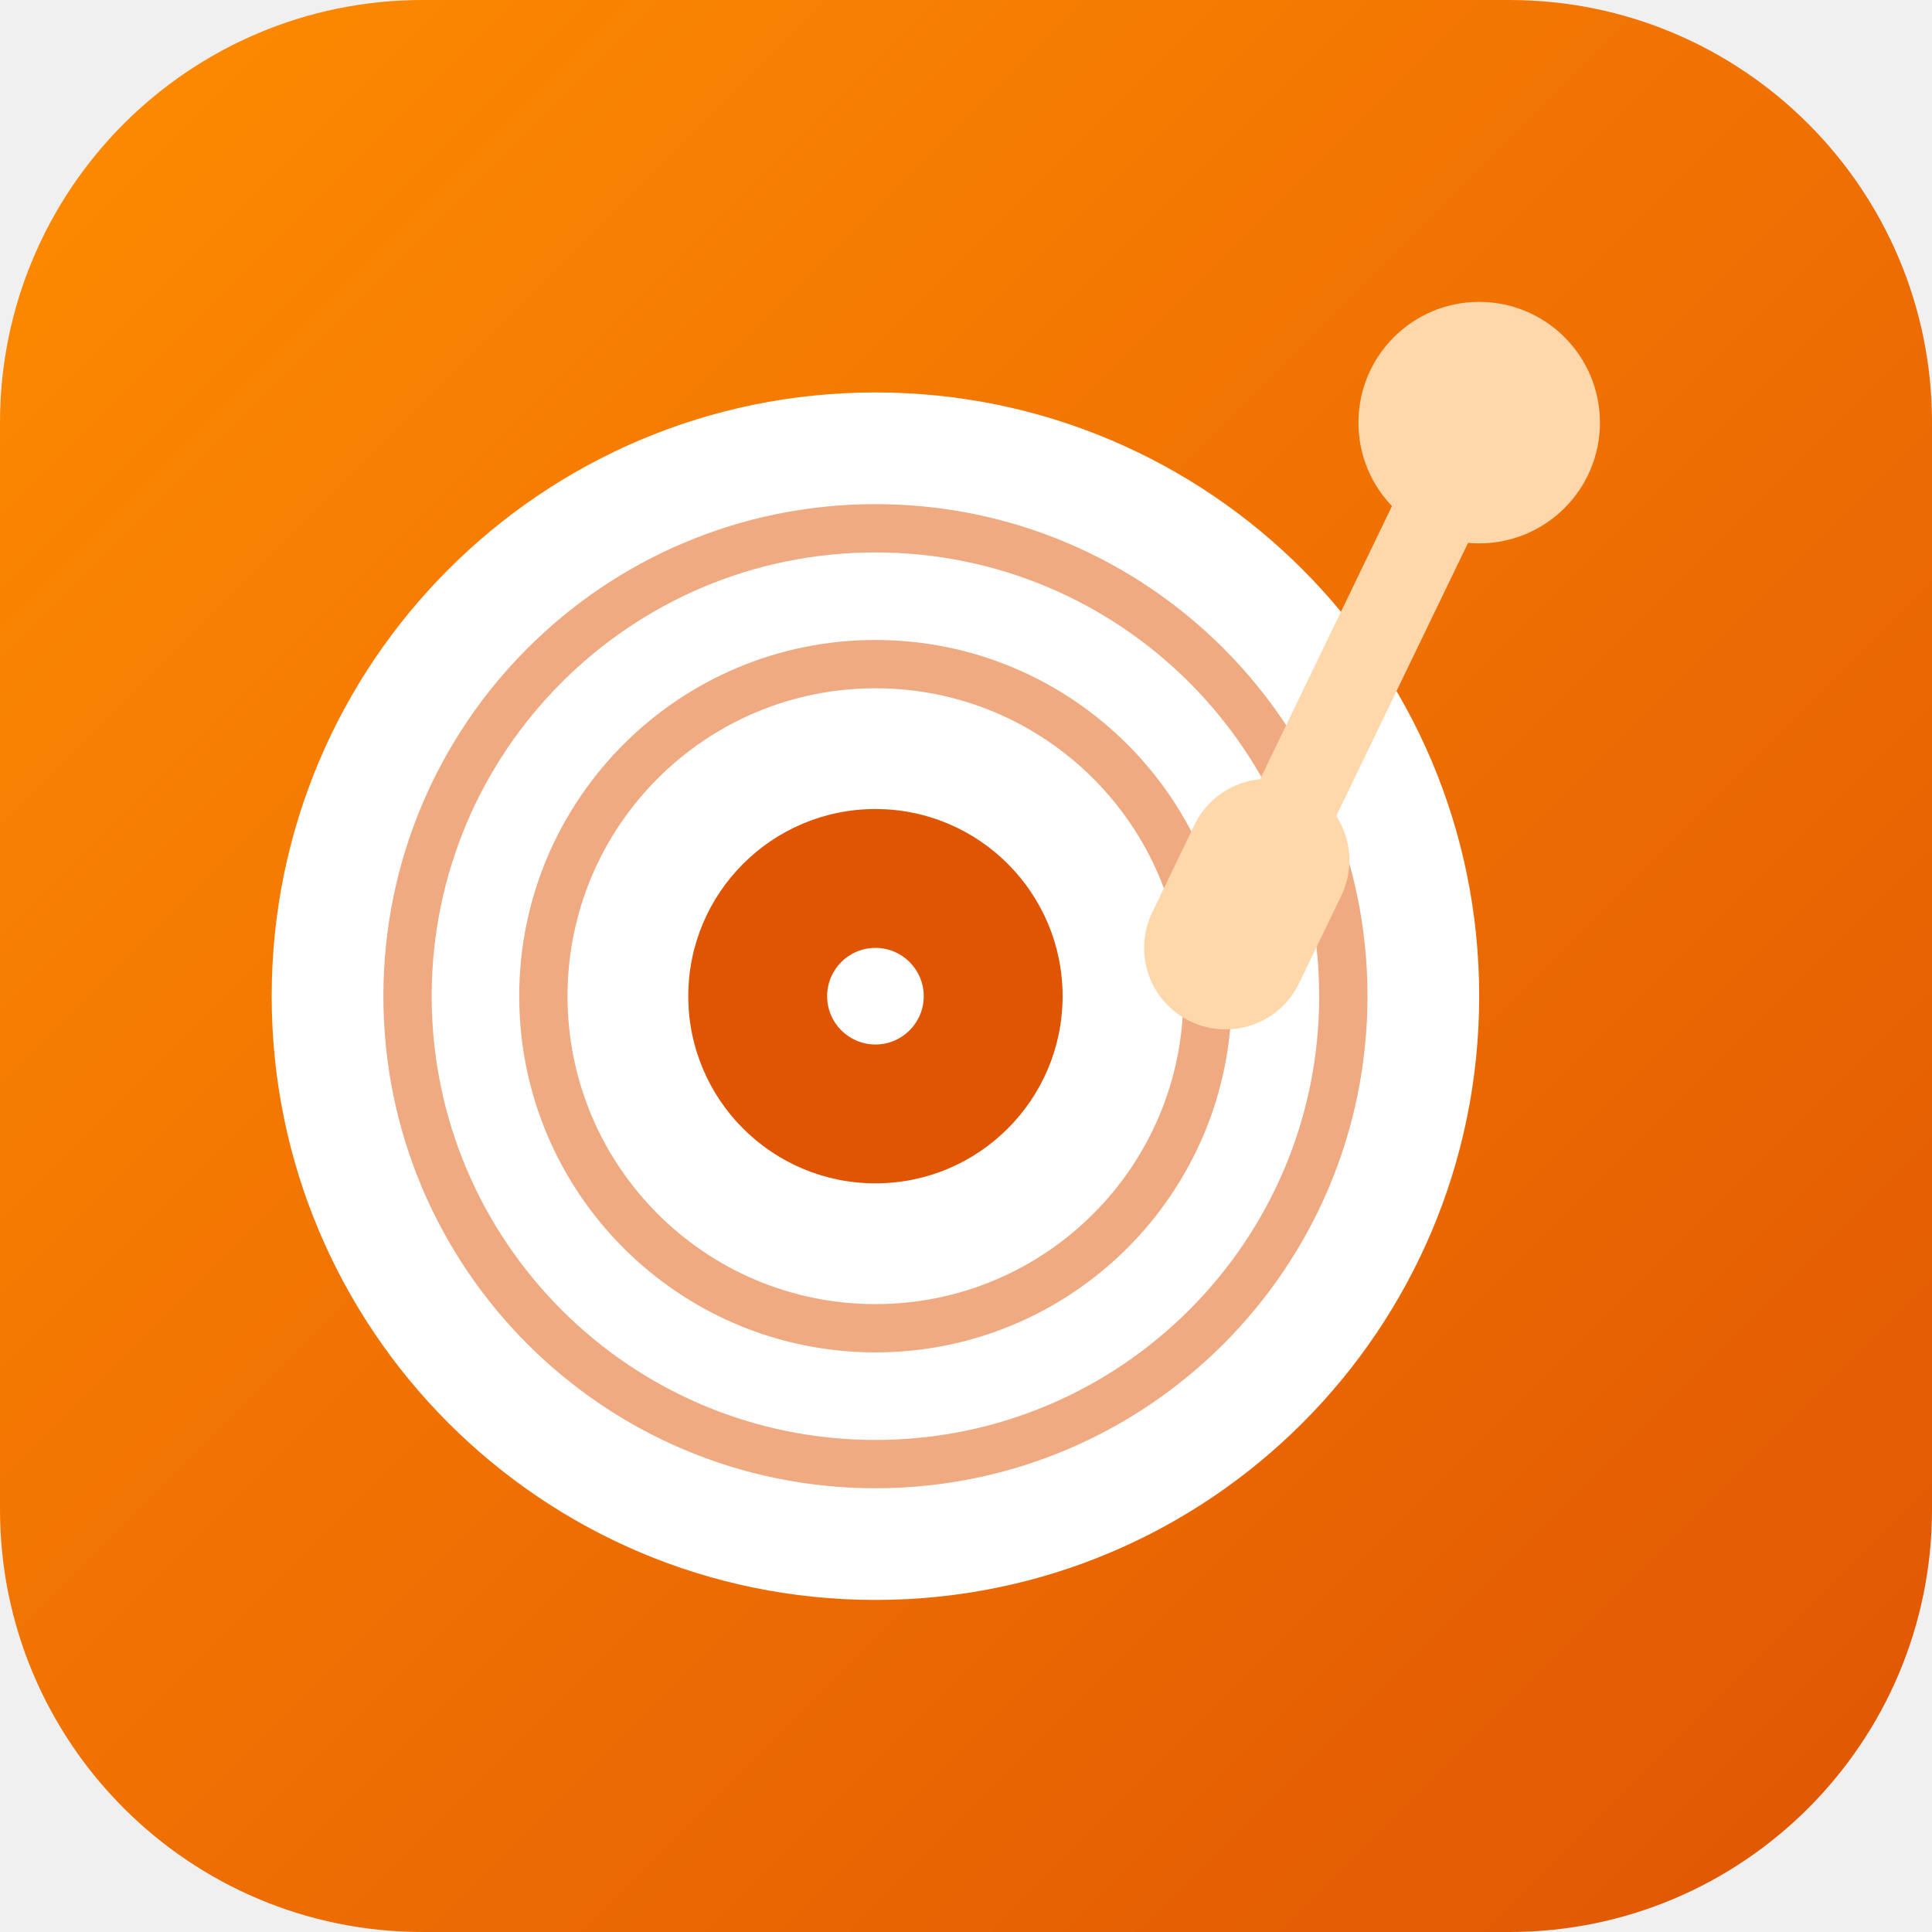
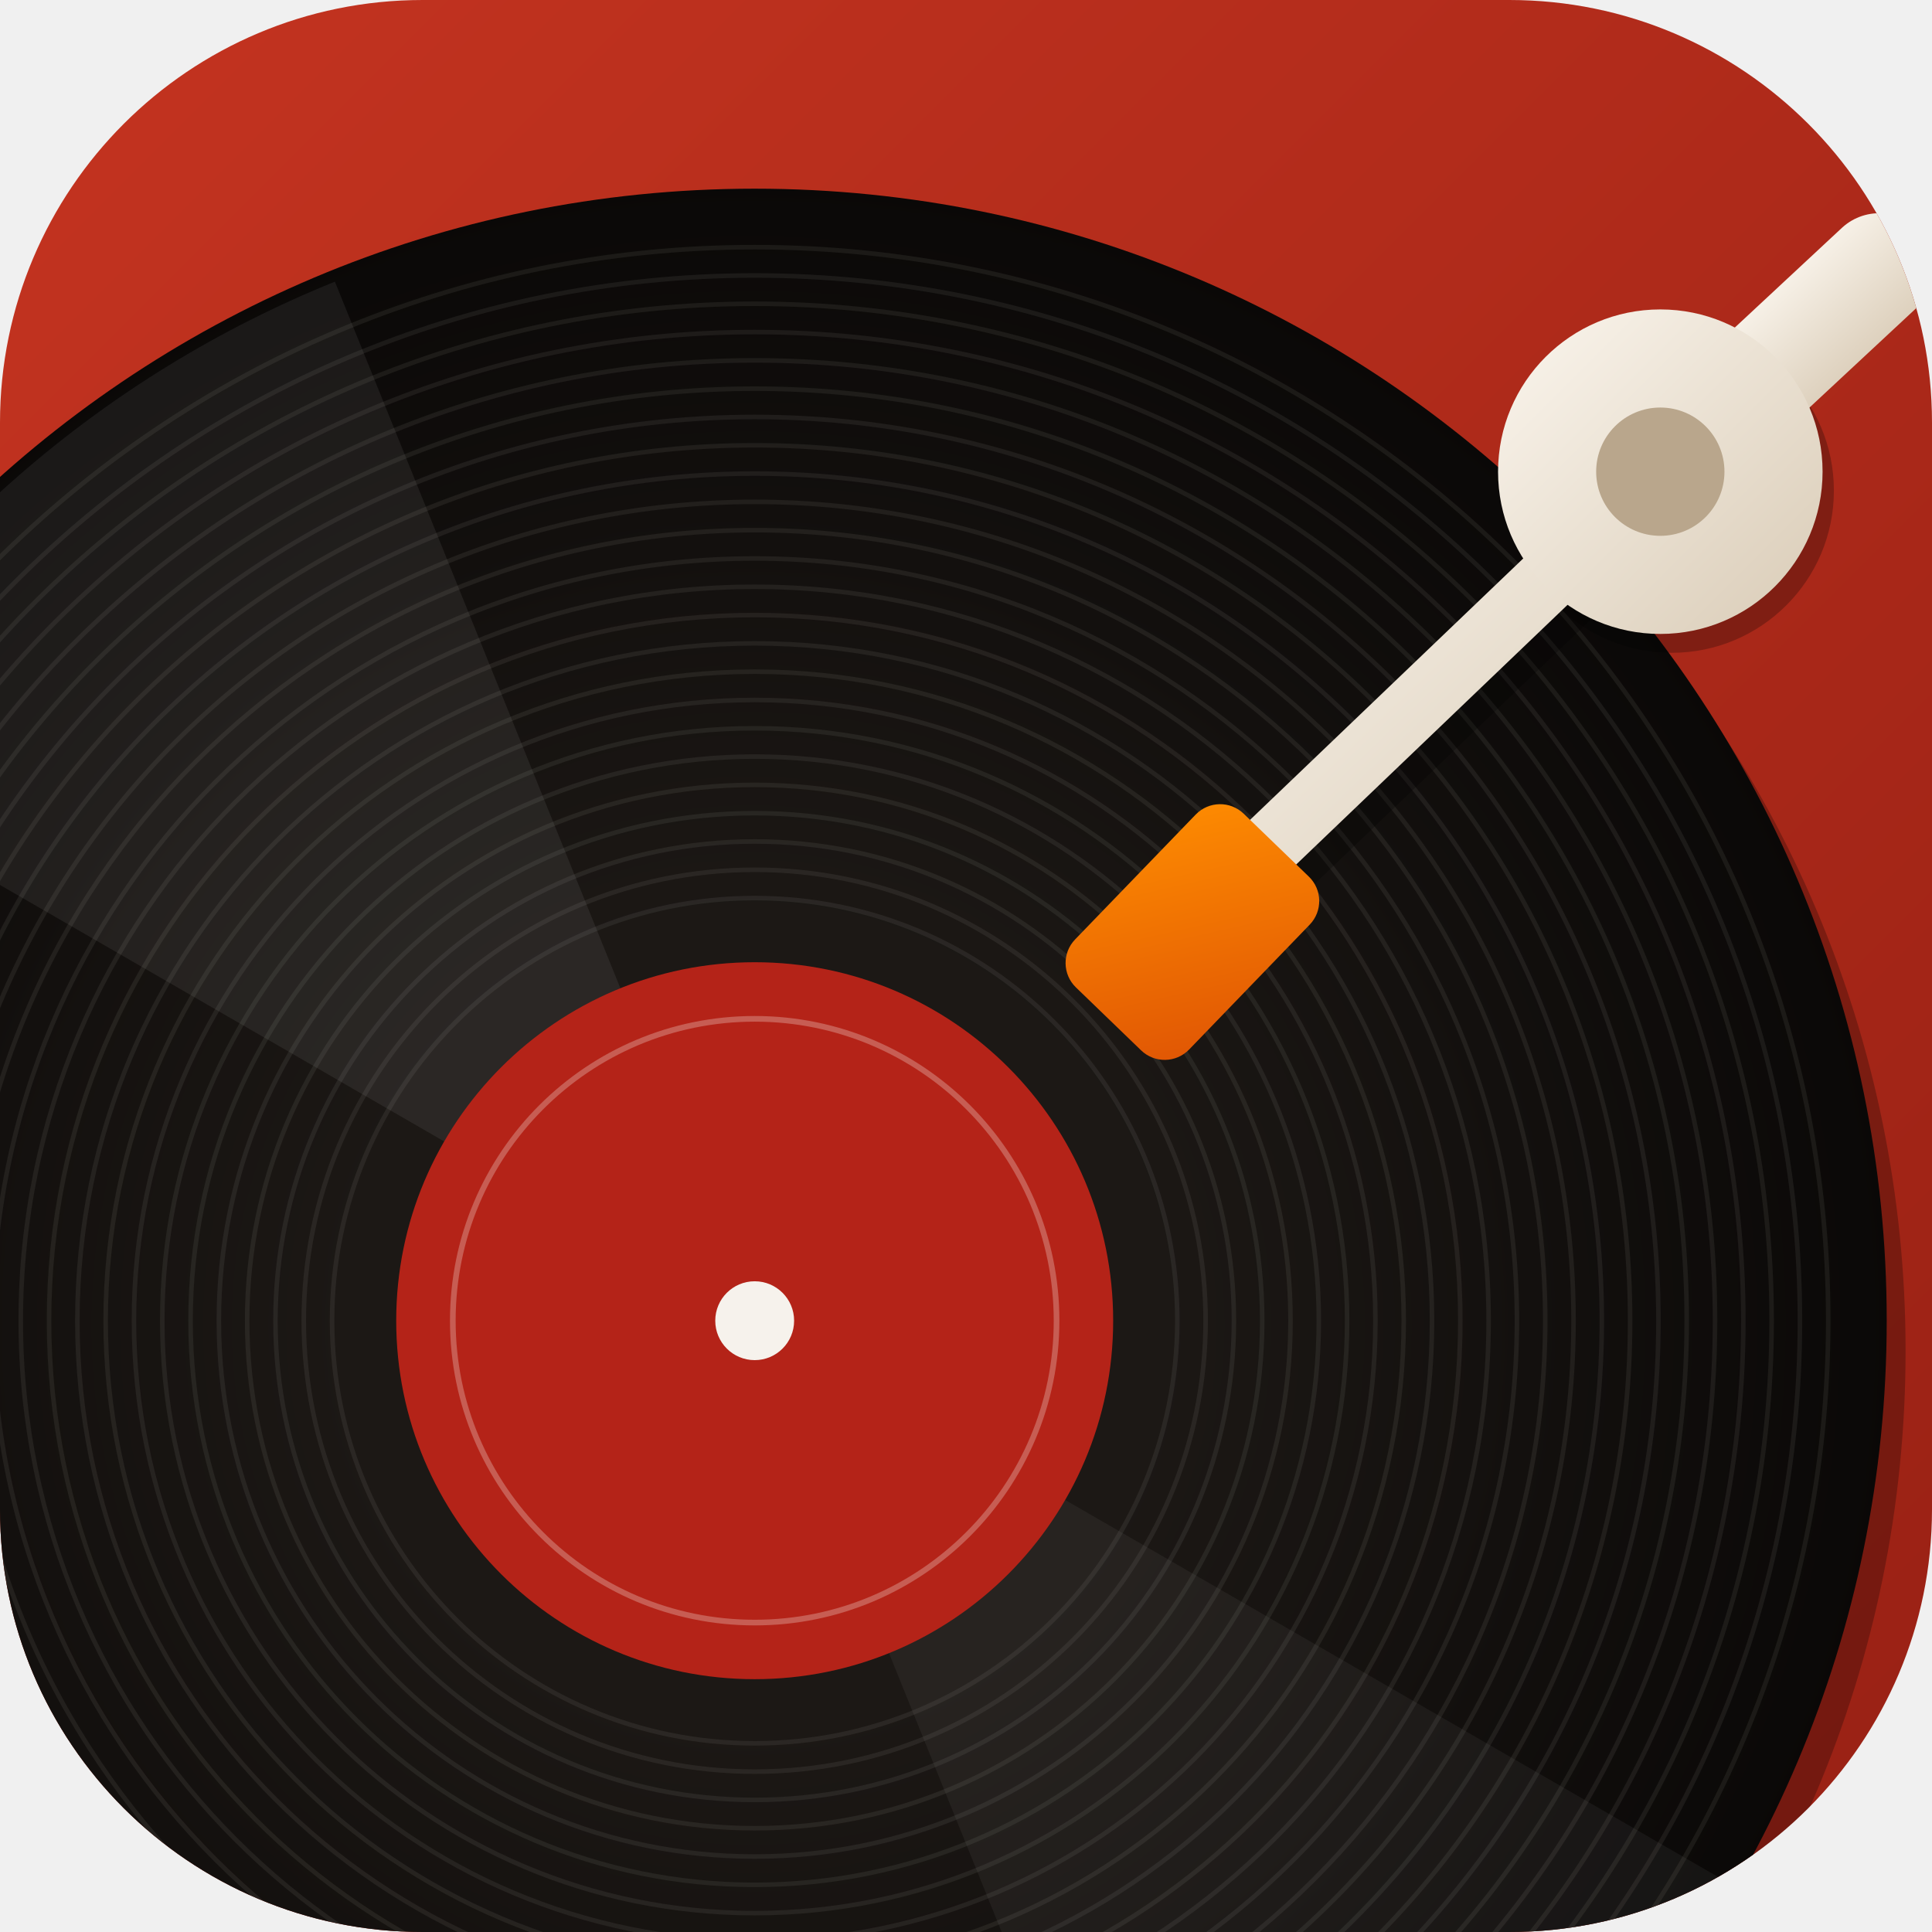
- <svg xmlns="http://www.w3.org/2000/svg" viewBox="0 0 64 64" role="img" aria-label="Universal Jukebox">
+ <svg xmlns="http://www.w3.org/2000/svg" viewBox="0 0 1024 1024" role="img" aria-label="Universal Jukebox">
  <defs>
-     <linearGradient id="u-jukebox-tile" x1="0" y1="0" x2="1" y2="1">
-       <stop offset="0" stop-color="#fe8c01" />
-       <stop offset="1" stop-color="#e05504" />
-     </linearGradient>
+     <clipPath id="u-jukebox-tile">
+       <rect width="1024" height="1024" rx="224" />
+     </clipPath>
  </defs>
-   <rect width="64" height="64" rx="14" fill="url(#u-jukebox-tile)" />
-   <circle cx="29" cy="33" r="20" fill="#ffffff" />
-   <circle cx="29" cy="33" r="15.5" fill="none" stroke-width="1.6" opacity="0.5" stroke="#e05504" />
-   <circle cx="29" cy="33" r="11" fill="none" stroke-width="1.6" opacity="0.5" stroke="#e05504" />
-   <circle cx="29" cy="33" r="6.2" fill="#e05504" />
-   <circle cx="29" cy="33" r="1.6" fill="#ffffff" />
-   <circle cx="49" cy="14" r="4" fill="#fed7aa" />
-   <path d="M49 14 L42 28.5" fill="none" stroke-width="2.8" stroke-linecap="round" stroke="#fed7aa" />
-   <path d="M42 28.5 L40.6 31.4" fill="none" stroke-width="5.4" stroke-linecap="round" stroke="#fed7aa" />
+   <g clip-path="url(#u-jukebox-tile)">
+     <defs>
+       <linearGradient id="u-jukebox-bg" x1="0" y1="0" x2="1" y2="1">
+         <stop offset="0" stop-color="#d23a24" />
+         <stop offset="1" stop-color="#8a1a10" />
+       </linearGradient>
+       <linearGradient id="u-jukebox-arm" x1="0" y1="0" x2="1" y2="1">
+         <stop offset="0" stop-color="#fbf6ee" />
+         <stop offset="1" stop-color="#d9cbb6" />
+       </linearGradient>
+       <linearGradient id="u-jukebox-orange" x1="0" y1="0" x2="1" y2="1">
+         <stop offset="0" stop-color="#fe8c01" />
+         <stop offset="1" stop-color="#e05504" />
+       </linearGradient>
+       <radialGradient id="u-jukebox-disc" cx="50%" cy="50%" r="50%">
+         <stop offset="0.35" stop-color="#1c1815" />
+         <stop offset="1" stop-color="#0a0807" />
+       </radialGradient>
+     </defs>
+     <rect x="-340" y="-340" width="1704" height="1704" fill="url(#u-jukebox-bg)" />
+     <circle cx="400" cy="700" r="600" fill="#000" fill-opacity="0.25" transform="translate(10 16)" />
+     <circle cx="400" cy="700" r="600" fill="url(#u-jukebox-disc)" />
+     <circle cx="400" cy="700" r="224" fill="none" stroke="#f6f2ec" stroke-opacity="0.07" stroke-width="2.4" />
+     <circle cx="400" cy="700" r="239" fill="none" stroke="#f6f2ec" stroke-opacity="0.07" stroke-width="2.4" />
+     <circle cx="400" cy="700" r="254" fill="none" stroke="#f6f2ec" stroke-opacity="0.07" stroke-width="2.4" />
+     <circle cx="400" cy="700" r="269" fill="none" stroke="#f6f2ec" stroke-opacity="0.07" stroke-width="2.4" />
+     <circle cx="400" cy="700" r="284" fill="none" stroke="#f6f2ec" stroke-opacity="0.07" stroke-width="2.4" />
+     <circle cx="400" cy="700" r="299" fill="none" stroke="#f6f2ec" stroke-opacity="0.07" stroke-width="2.4" />
+     <circle cx="400" cy="700" r="314" fill="none" stroke="#f6f2ec" stroke-opacity="0.07" stroke-width="2.4" />
+     <circle cx="400" cy="700" r="329" fill="none" stroke="#f6f2ec" stroke-opacity="0.07" stroke-width="2.4" />
+     <circle cx="400" cy="700" r="344" fill="none" stroke="#f6f2ec" stroke-opacity="0.07" stroke-width="2.4" />
+     <circle cx="400" cy="700" r="359" fill="none" stroke="#f6f2ec" stroke-opacity="0.07" stroke-width="2.4" />
+     <circle cx="400" cy="700" r="374" fill="none" stroke="#f6f2ec" stroke-opacity="0.07" stroke-width="2.4" />
+     <circle cx="400" cy="700" r="389" fill="none" stroke="#f6f2ec" stroke-opacity="0.07" stroke-width="2.4" />
+     <circle cx="400" cy="700" r="404" fill="none" stroke="#f6f2ec" stroke-opacity="0.07" stroke-width="2.4" />
+     <circle cx="400" cy="700" r="419" fill="none" stroke="#f6f2ec" stroke-opacity="0.07" stroke-width="2.4" />
+     <circle cx="400" cy="700" r="434" fill="none" stroke="#f6f2ec" stroke-opacity="0.07" stroke-width="2.4" />
+     <circle cx="400" cy="700" r="449" fill="none" stroke="#f6f2ec" stroke-opacity="0.07" stroke-width="2.4" />
+     <circle cx="400" cy="700" r="464" fill="none" stroke="#f6f2ec" stroke-opacity="0.07" stroke-width="2.4" />
+     <circle cx="400" cy="700" r="479" fill="none" stroke="#f6f2ec" stroke-opacity="0.07" stroke-width="2.4" />
+     <circle cx="400" cy="700" r="494" fill="none" stroke="#f6f2ec" stroke-opacity="0.07" stroke-width="2.4" />
+     <circle cx="400" cy="700" r="509" fill="none" stroke="#f6f2ec" stroke-opacity="0.07" stroke-width="2.4" />
+     <circle cx="400" cy="700" r="524" fill="none" stroke="#f6f2ec" stroke-opacity="0.07" stroke-width="2.4" />
+     <circle cx="400" cy="700" r="539" fill="none" stroke="#f6f2ec" stroke-opacity="0.07" stroke-width="2.4" />
+     <circle cx="400" cy="700" r="554" fill="none" stroke="#f6f2ec" stroke-opacity="0.07" stroke-width="2.4" />
+     <circle cx="400" cy="700" r="569" fill="none" stroke="#f6f2ec" stroke-opacity="0.07" stroke-width="2.4" />
+     <path d="M400 700L-114.4 403.0A594 594 0 0 1 177.5 149.3Z" fill="#fff" fill-opacity="0.07" />
+     <path d="M400 700L914.4 997.0A594 594 0 0 1 622.5 1250.7Z" fill="#fff" fill-opacity="0.05" />
+     <circle cx="400" cy="700" r="190" fill="#b42318" />
+     <circle cx="400" cy="700" r="160" fill="none" stroke="#f6f2ec" stroke-opacity="0.28" stroke-width="3" />
+     <circle cx="400" cy="700" r="20.9" fill="#f6f2ec" />
+     <circle cx="880" cy="250" r="86" fill="#000" fill-opacity="0.25" transform="translate(6 10)" />
+     <line x1="938" y1="196" x2="996" y2="142" stroke="url(#u-jukebox-arm)" stroke-width="58" stroke-linecap="round" />
+     <line x1="880" y1="250" x2="648" y2="472" stroke="#000" stroke-opacity="0.25" stroke-width="34" stroke-linecap="round" transform="translate(8 12)" />
+     <line x1="880" y1="250" x2="648" y2="472" stroke="url(#u-jukebox-arm)" stroke-width="34" stroke-linecap="round" />
+     <circle cx="880" cy="250" r="86" fill="url(#u-jukebox-arm)" />
+     <circle cx="880" cy="250" r="34" fill="#b9a68c" />
+     <rect x="-42" y="-64" width="84" height="128" rx="18" fill="url(#u-jukebox-orange)" transform="translate(632 494) rotate(44)" />
+   </g>
</svg>
